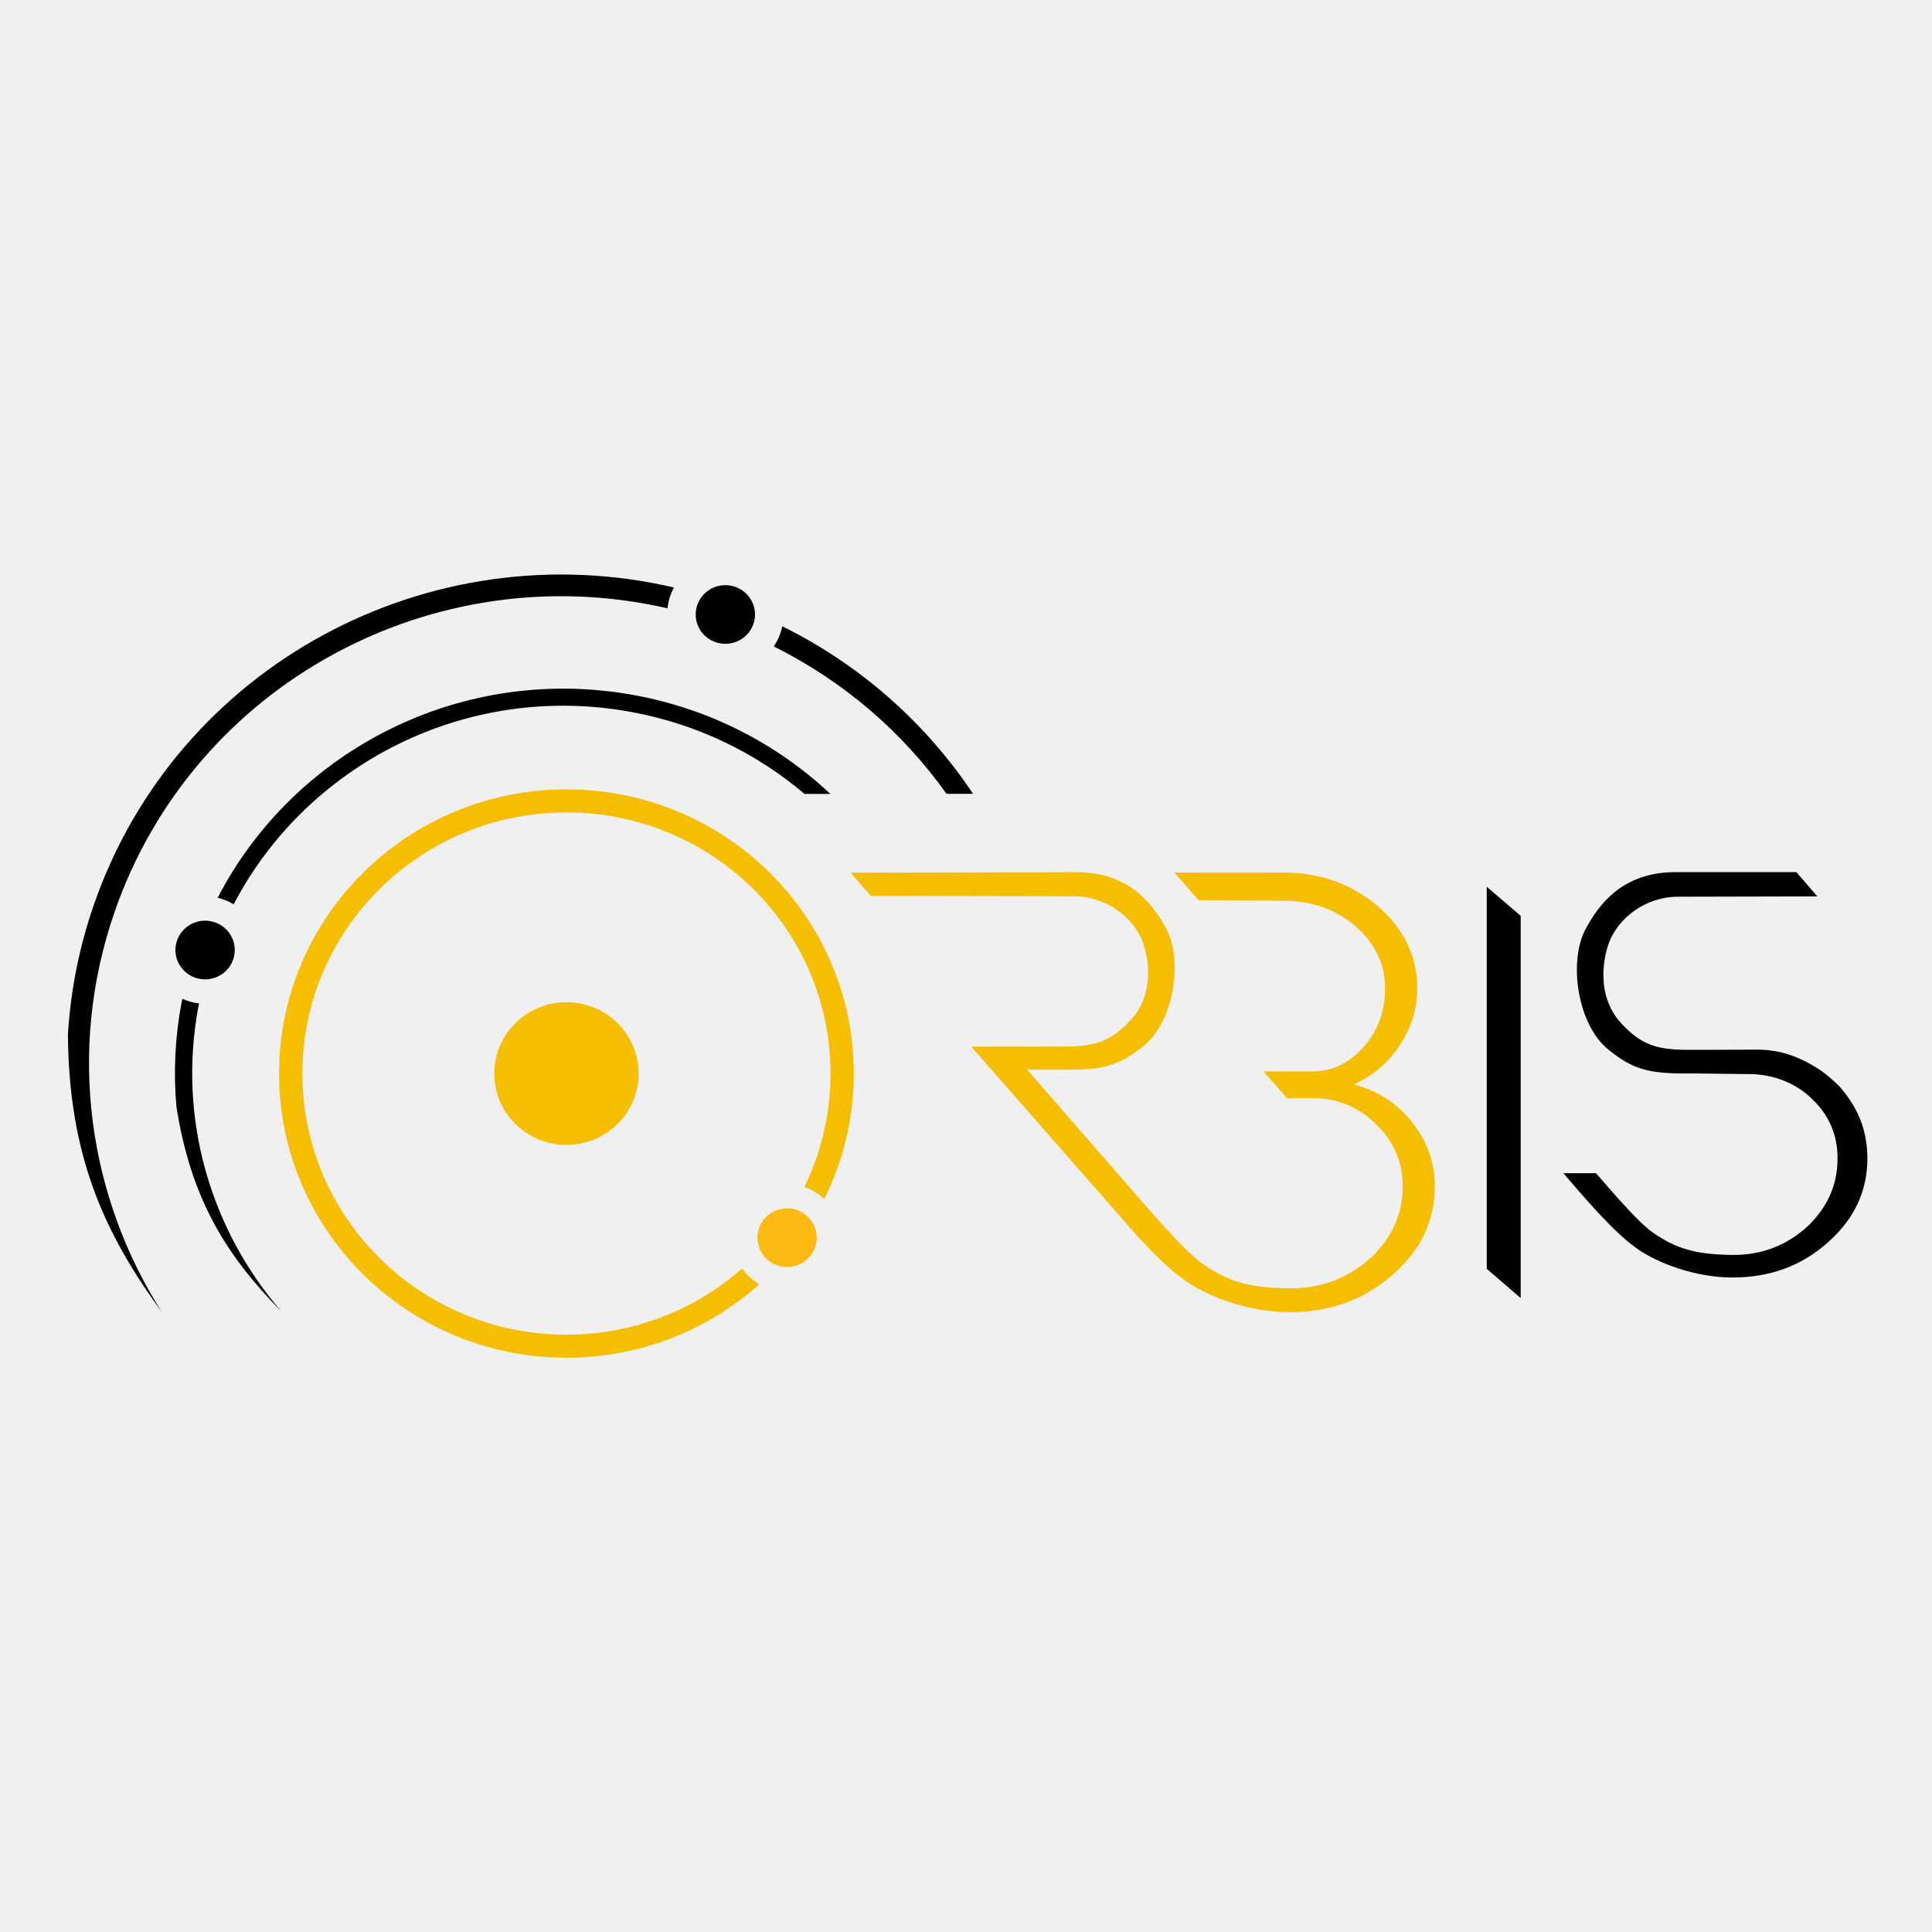
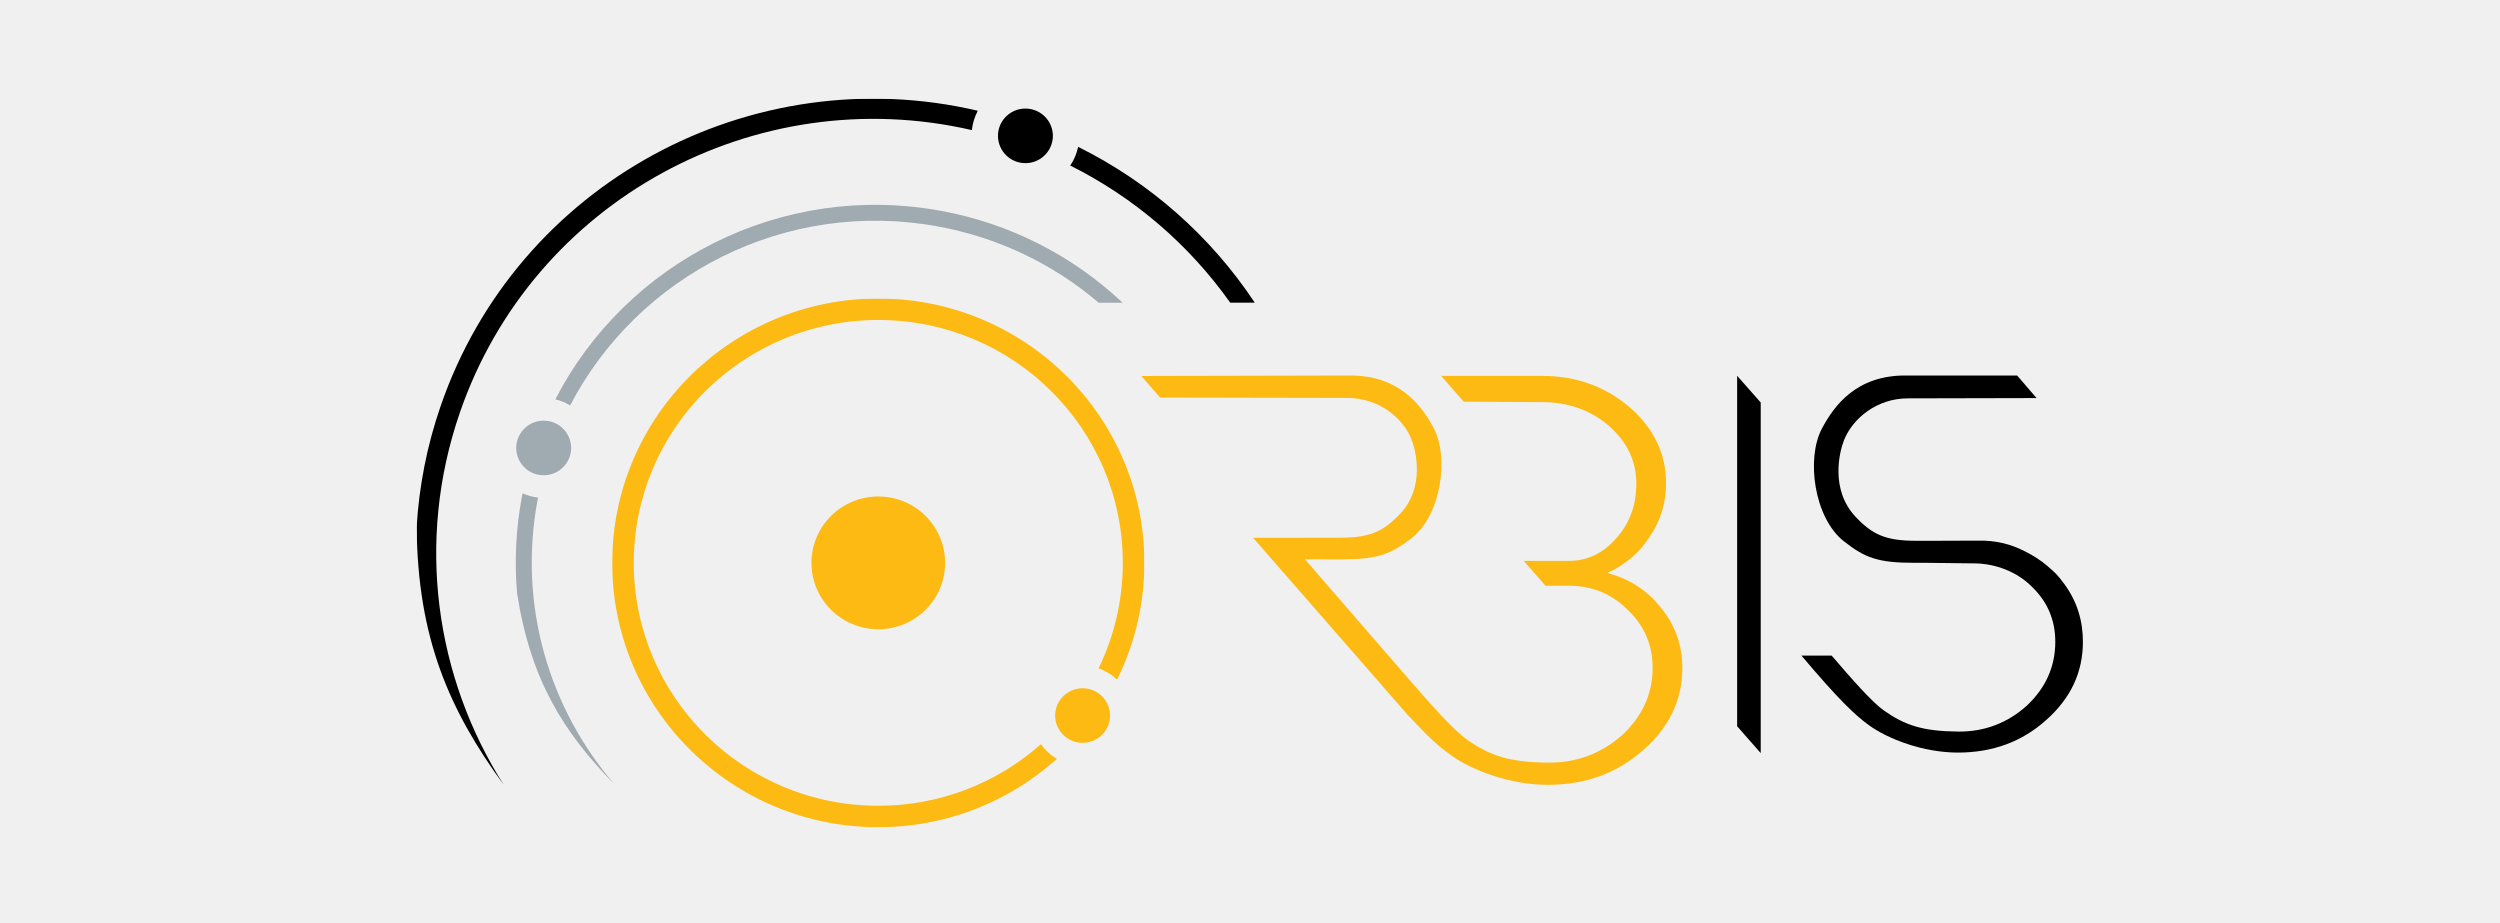
- <svg xmlns="http://www.w3.org/2000/svg" viewBox="0 0 512 512">
-   <path fill="currentColor" d="M394 336.247V235l9 7.714V344z" />
-   <path fill="#F6BE00" d="M374.158 297.34c-3.92-4.982-9.053-8.302-15.402-9.964 5.132-2.3 9.187-5.748 12.16-10.346 3.107-4.6 4.662-9.645 4.662-15.139 0-8.43-3.448-15.646-10.337-21.652-7.027-6.005-15.402-9.007-25.13-9.007h-28.906l6.44 7.334s15.3.139 22.465.139c7.429 0 13.781 2.236 19.05 6.708 5.27 4.598 7.906 10.092 7.906 16.478 0 6.133-1.895 11.305-5.676 15.521-3.784 4.346-8.308 6.516-13.58 6.516h-12.97l6.224 7.092 6.747-.002c6.618 0 12.226 2.298 16.822 6.897 4.728 4.474 7.094 9.966 7.094 16.48 0 7.41-2.908 13.797-8.713 19.163-5.95 5.24-13.044 7.95-21.284 7.856-10.805-.12-16.218-1.821-22.85-6.368-4.036-2.766-10.477-10.014-17.416-17.982L272.21 283.47l10.318.031c10.41 0 14.116-1.358 20.197-6.031 8.534-6.559 10.83-23.183 6.264-31.53-3.49-6.38-9.829-14.95-24.122-14.815l-59.468.138 5.375 6.152 53.655.102c8.78 0 15.726 5.533 18.238 11.672 1.311 3.2 4.044 13.846-3.322 21.465-4.77 4.934-8.582 6.686-17.164 6.686l-15.812.02h-8.981l37.514 42.784a443.729 443.729 0 004.663 5.317l2.533 2.889h.081c6.031 6.56 8.866 8.829 12.005 11.068 5.95 4.248 16.872 8.32 27.546 8.32 10.671 0 19.727-3.257 27.157-9.773 7.566-6.514 11.35-14.37 11.35-23.569 0-6.386-2.026-12.072-6.079-17.054" />
-   <path fill="currentColor" d="M489.66 290.666c-2.135-2.931-2.871-3.472-4.977-5.3-1.736-1.505-4.108-3.054-6.78-4.345-3.448-1.667-7.447-2.974-13.143-2.852l-13.212.046-4.548-.006c-8.58 0-12.393-1.784-17.164-6.812-7.366-7.761-4.632-18.609-3.321-21.869 2.513-6.254 9.459-11.89 18.239-11.89l36.864-.085-5.567-6.43-31.735.002c-14.294-.137-20.633 8.593-24.122 15.094-4.567 8.504-2.272 25.441 6.262 32.124 6.08 4.759 9.784 6.145 20.197 6.145l2.649-.01 14.352.169c6.148 0 12.462 2.406 16.729 6.76 4.393 4.232 6.589 9.428 6.589 15.593 0 7.013-2.7 13.056-8.092 18.133-5.525 4.957-12.114 7.522-19.766 7.434-10.036-.115-15.063-1.722-21.223-6.026-3.326-2.32-9.326-9.118-14.926-15.629h-8.647c10.625 12.532 15.316 16.936 19.211 19.766 5.527 4.019 15.67 7.873 25.585 7.873 9.911 0 18.322-3.082 25.223-9.248 7.026-6.165 10.54-13.599 10.54-22.303 0-6.043-1.684-11.488-5.217-16.334" />
-   <path fill="#F6BE00" d="M150.115 303.412c-10.561 0-19.123-8.467-19.123-18.91 0-10.444 8.562-18.911 19.123-18.911 10.562 0 19.124 8.467 19.124 18.91 0 10.444-8.562 18.91-19.124 18.91z" />
-   <path fill="#FCBA12" d="M216.213 326.115c1.052 4.165-1.507 8.385-5.719 9.425-4.211 1.042-8.478-1.49-9.53-5.655-1.052-4.165 1.507-8.383 5.718-9.425 4.212-1.04 8.479 1.492 9.53 5.655" />
-   <g transform="translate(73.465 208.678)">
-     <mask fill="currentColor">
-       <path d="M.496.515h152.31v150.618H.495z" />
-     </mask>
-     <path fill="#F6BE00" d="M123.194 127.486c-12.369 10.904-28.67 17.54-46.544 17.54-38.648 0-69.979-30.982-69.979-69.203 0-38.22 31.33-69.202 69.979-69.202 38.648 0 69.98 30.983 69.98 69.202a68.304 68.304 0 01-6.93 30.06 14.42 14.42 0 015.283 3.193 74.299 74.299 0 007.822-33.253c0-41.59-34.096-75.308-76.155-75.308C34.59.515.496 34.233.496 75.823c0 41.592 34.094 75.31 76.154 75.31 19.673 0 37.601-7.379 51.116-19.488a14.387 14.387 0 01-4.572-4.16" mask="url(#b)" />
+ <svg xmlns="http://www.w3.org/2000/svg" xmlns:xlink="http://www.w3.org/1999/xlink" viewBox="0 0 271 100">
+   <defs />
+   <defs>
+     <path id="a" d="M.188.43h57.688v57.31H.188z" />
+     <path id="c" d="M0 .331h60.828v74.38H0z" />
+   </defs>
+   <g fill="none" fill-rule="evenodd">
+     <path fill="currentColor" d="M188.306 78.727V40.735l2.556 2.895v38.006z" />
+     <path fill="#FCBA12" d="M180.064 65.9c-1.485-1.896-3.43-3.16-5.834-3.792 1.944-.875 3.48-2.187 4.606-3.936 1.177-1.75 1.766-3.67 1.766-5.76 0-3.208-1.306-5.954-3.916-8.239-2.661-2.284-5.833-3.427-9.518-3.427H156.22l2.439 2.79s5.795.053 8.509.053c2.813 0 5.22.851 7.215 2.553 1.996 1.75 2.995 3.84 2.995 6.27 0 2.333-.718 4.3-2.15 5.905-1.434 1.654-3.147 2.48-5.144 2.48h-4.913l2.358 2.698h2.555c2.507 0 4.631.874 6.372 2.623 1.79 1.702 2.687 3.792 2.687 6.27 0 2.82-1.102 5.25-3.3 7.292-2.254 1.994-4.94 3.025-8.062 2.99-4.092-.047-6.142-.694-8.654-2.424-1.529-1.052-3.969-3.81-6.597-6.842l-11.08-12.782 3.908.012c3.943 0 5.347-.517 7.65-2.295 3.232-2.496 4.102-8.821 2.372-11.997-1.322-2.428-3.722-5.688-9.136-5.637l-22.524.052 2.036 2.341 20.322.04c3.326 0 5.957 2.104 6.908 4.44.497 1.218 1.532 5.268-1.258 8.167-1.807 1.878-3.25 2.544-6.501 2.544l-5.989.008h-3.402l14.21 16.279c.652.758 1.236 1.427 1.765 2.023l.96 1.099h.03c2.285 2.496 3.358 3.36 4.547 4.211 2.254 1.616 6.39 3.166 10.433 3.166 4.042 0 7.472-1.24 10.286-3.719 2.866-2.478 4.3-5.467 4.3-8.967 0-2.43-.768-4.594-2.303-6.49" />
+     <path fill="currentColor" d="M223.81 63.36c-.808-1.115-1.087-1.321-1.884-2.017-.658-.572-1.556-1.162-2.568-1.653-1.306-.634-2.82-1.131-4.978-1.085l-5.004.018-1.723-.003c-3.25 0-4.694-.679-6.501-2.592-2.79-2.953-1.754-7.08-1.258-8.32.952-2.38 3.583-4.525 6.908-4.525l13.963-.032-2.109-2.446h-12.02c-5.413-.052-7.815 3.27-9.136 5.744-1.73 3.235-.86 9.68 2.372 12.222 2.303 1.811 3.706 2.338 7.65 2.338l1.003-.003 5.436.064c2.328 0 4.72.915 6.336 2.572 1.664 1.61 2.496 3.587 2.496 5.933 0 2.668-1.023 4.968-3.065 6.9-2.093 1.885-4.588 2.861-7.487 2.828-3.8-.044-5.705-.655-8.038-2.293-1.26-.883-3.532-3.47-5.653-5.946h-3.275c4.024 4.768 5.8 6.443 7.276 7.52 2.093 1.53 5.935 2.996 9.69 2.996 3.754 0 6.94-1.173 9.554-3.519 2.66-2.346 3.992-5.174 3.992-8.486 0-2.3-.638-4.37-1.976-6.215" />
+     <path fill="#FCBA12" d="M102.45 61.014c0 3.974-3.244 7.196-7.244 7.196-4 0-7.243-3.222-7.243-7.196 0-3.973 3.243-7.195 7.243-7.195s7.243 3.222 7.243 7.195m17.792 15.834a2.956 2.956 0 01-2.166 3.586 2.977 2.977 0 01-3.61-2.151 2.956 2.956 0 012.166-3.587 2.978 2.978 0 013.61 2.152" />
+     <g transform="translate(66.174 31.93)">
+       <mask id="b" fill="#fff">
+         <use xlink:href="#a" />
+       </mask>
+       <path fill="#FCBA12" d="M46.66 48.742a26.502 26.502 0 01-17.628 6.674c-14.639 0-26.505-11.789-26.505-26.331s11.866-26.33 26.505-26.33c14.638 0 26.505 11.788 26.505 26.33a26.08 26.08 0 01-2.625 11.437c.757.26 1.437.676 2.001 1.215a28.375 28.375 0 002.963-12.652C57.876 13.26 44.962.43 29.032.43 13.102.43.188 13.26.188 29.085S13.1 57.739 29.032 57.739a28.845 28.845 0 0019.36-7.415 5.458 5.458 0 01-1.731-1.582" mask="url(#b)" />
+     </g>
+     <path fill="currentColor" d="M114.127 14.919a2.971 2.971 0 01-3.165 2.759 2.964 2.964 0 01-2.777-3.144c.106-1.63 1.523-2.865 3.164-2.76a2.965 2.965 0 012.778 3.145" />
+     <g transform="translate(45.167 10.365)">
+       <mask id="d" fill="#fff">
+         <use xlink:href="#c" />
+       </mask>
+       <path fill="currentColor" d="M60.828 1.64C36.303-4.1 10.922 9.478 2.596 33.657A48.98 48.98 0 000 46.73c.094 12.098 3.554 19.903 9.435 27.98-7.37-11.624-9.58-26.335-4.755-40.345C12.622 11.307 36.793-1.664 60.183 3.738a5.753 5.753 0 01.645-2.097" mask="url(#d)" />
+     </g>
+     <path fill="currentColor" d="M116.871 15.919a5.751 5.751 0 01-.854 2.027 47.036 47.036 0 0117.34 14.863h2.66a49.218 49.218 0 00-19.146-16.89" />
+     <path fill="#A0AAB1" d="M61.906 48.752c-.106 1.63-1.524 2.866-3.165 2.76a2.965 2.965 0 01-2.776-3.145 2.97 2.97 0 013.164-2.76 2.965 2.965 0 012.777 3.145m-3.634 5.442c.016-.086.038-.17.054-.254a5.462 5.462 0 01-1.673-.461c-.026.135-.06.265-.085.4a38.525 38.525 0 00-.511 10.467c1.468 9.4 5.06 15.08 10.567 20.694-7.075-8.205-10.49-19.398-8.352-30.846m43.747-31.334c-17.365-3.2-34.169 5.57-41.822 20.432a5.421 5.421 0 011.606.657c7.343-14.124 23.355-22.446 39.9-19.396a37.118 37.118 0 0117.399 8.265h2.592a38.842 38.842 0 00-19.675-9.958" />
  </g>
-   <path fill="currentColor" d="M191.713 170.604c-4.332-.28-7.615-3.978-7.33-8.264.28-4.284 4.02-7.529 8.354-7.251 4.332.28 7.614 3.98 7.333 8.264-.283 4.284-4.025 7.53-8.357 7.251z" />
-   <g transform="translate(18 152)">
-     <mask fill="currentColor">
-       <path d="M.001.253H160.6v195.485H0z" />
-     </mask>
-     <path fill="currentColor" d="M160.599 3.695C95.849-11.394 28.838 24.291 6.853 87.838a128.217 128.217 0 00-6.852 34.361c.248 31.795 9.381 52.31 24.91 73.539C5.454 165.187-.381 126.523 12.357 89.7 33.325 29.1 97.141-4.99 158.897 9.207a15.07 15.07 0 011.702-5.512" mask="url(#d)" />
-   </g>
-   <path fill="currentColor" d="M207.315 165.981a15.079 15.079 0 01-2.255 5.328c18.717 9.32 34.25 22.881 45.784 39.062h7.02a129.758 129.758 0 00-50.549-44.39" />
-   <path fill="currentColor" d="M62.196 252.274c-.28 4.283-4.023 7.53-8.357 7.25-4.33-.279-7.613-3.978-7.33-8.263.283-4.284 4.023-7.531 8.355-7.251 4.333.28 7.615 3.98 7.332 8.264m-9.594 14.301c.04-.225.1-.444.142-.667a14.472 14.472 0 01-4.419-1.212c-.068.354-.157.698-.224 1.053a100.797 100.797 0 00-1.35 27.509c3.878 24.706 13.36 39.632 27.902 54.388-18.68-21.565-27.698-50.982-22.051-81.07m115.5-82.352c-45.848-8.412-90.213 14.64-110.419 53.698a14.35 14.35 0 014.242 1.728c19.385-37.12 61.662-58.993 105.345-50.978 17.625 3.235 33.242 10.96 45.936 21.723h6.844c-13.923-13.066-31.669-22.45-51.948-26.17" />
</svg>
